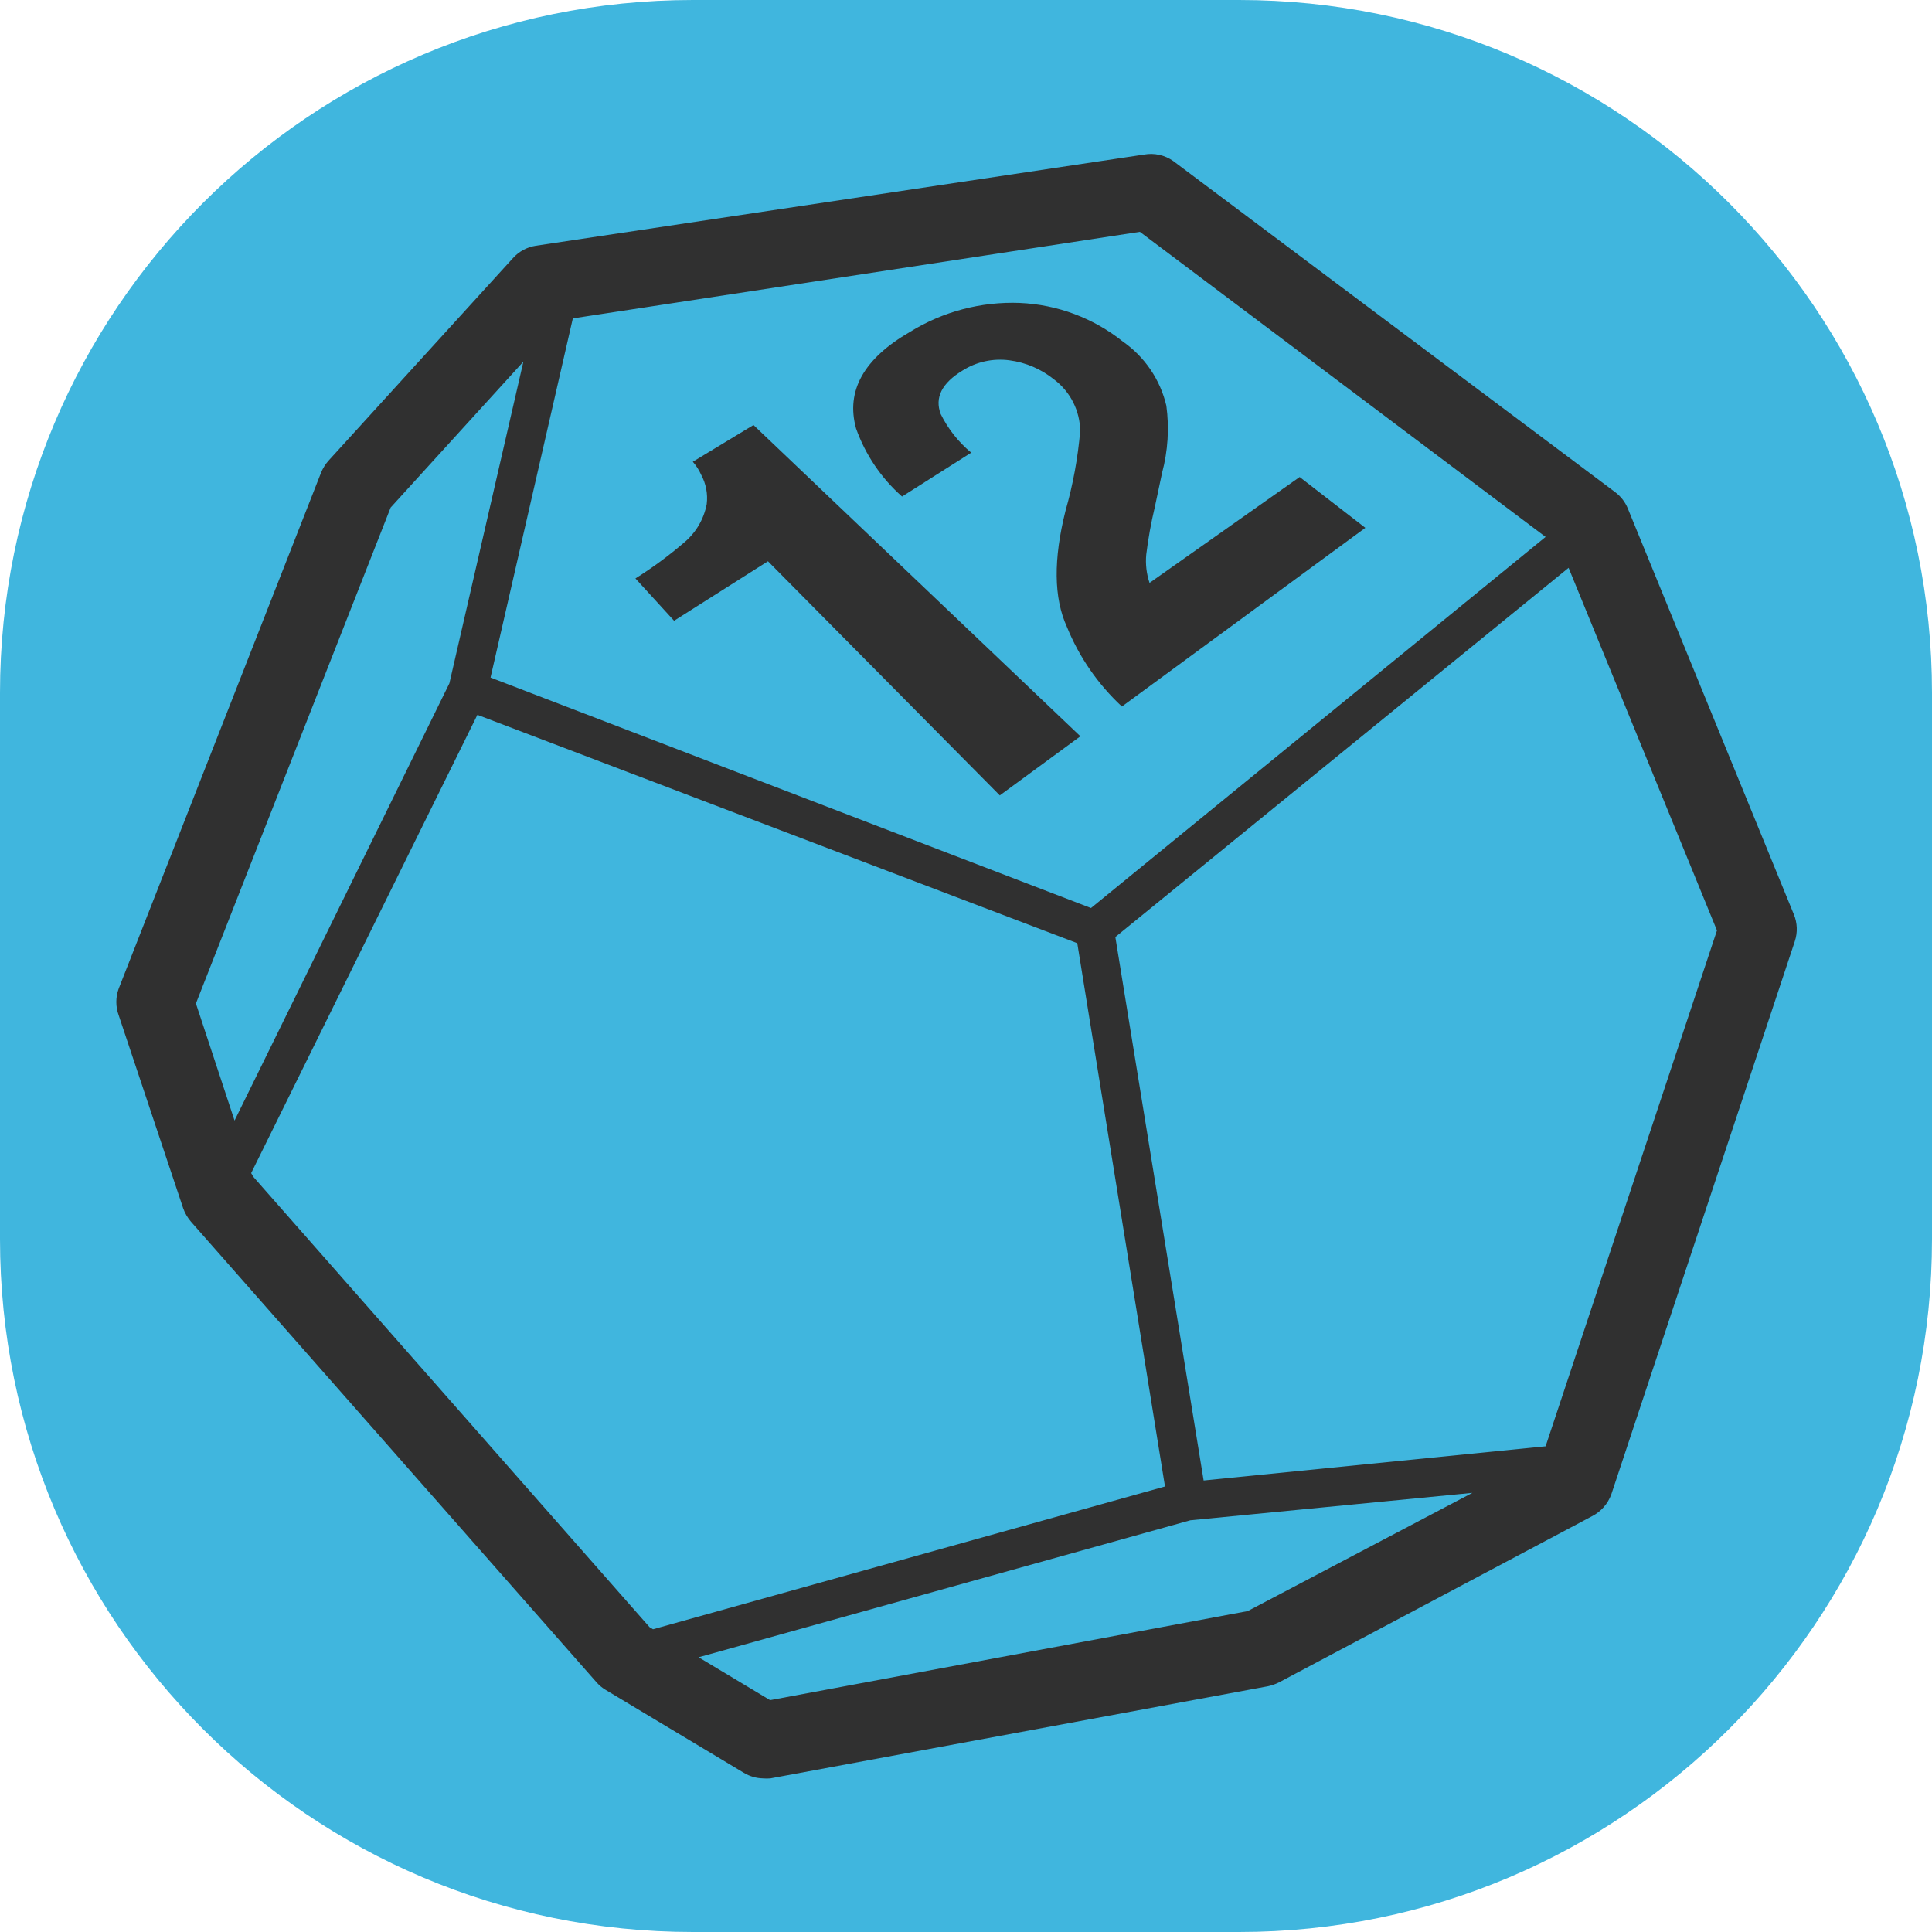
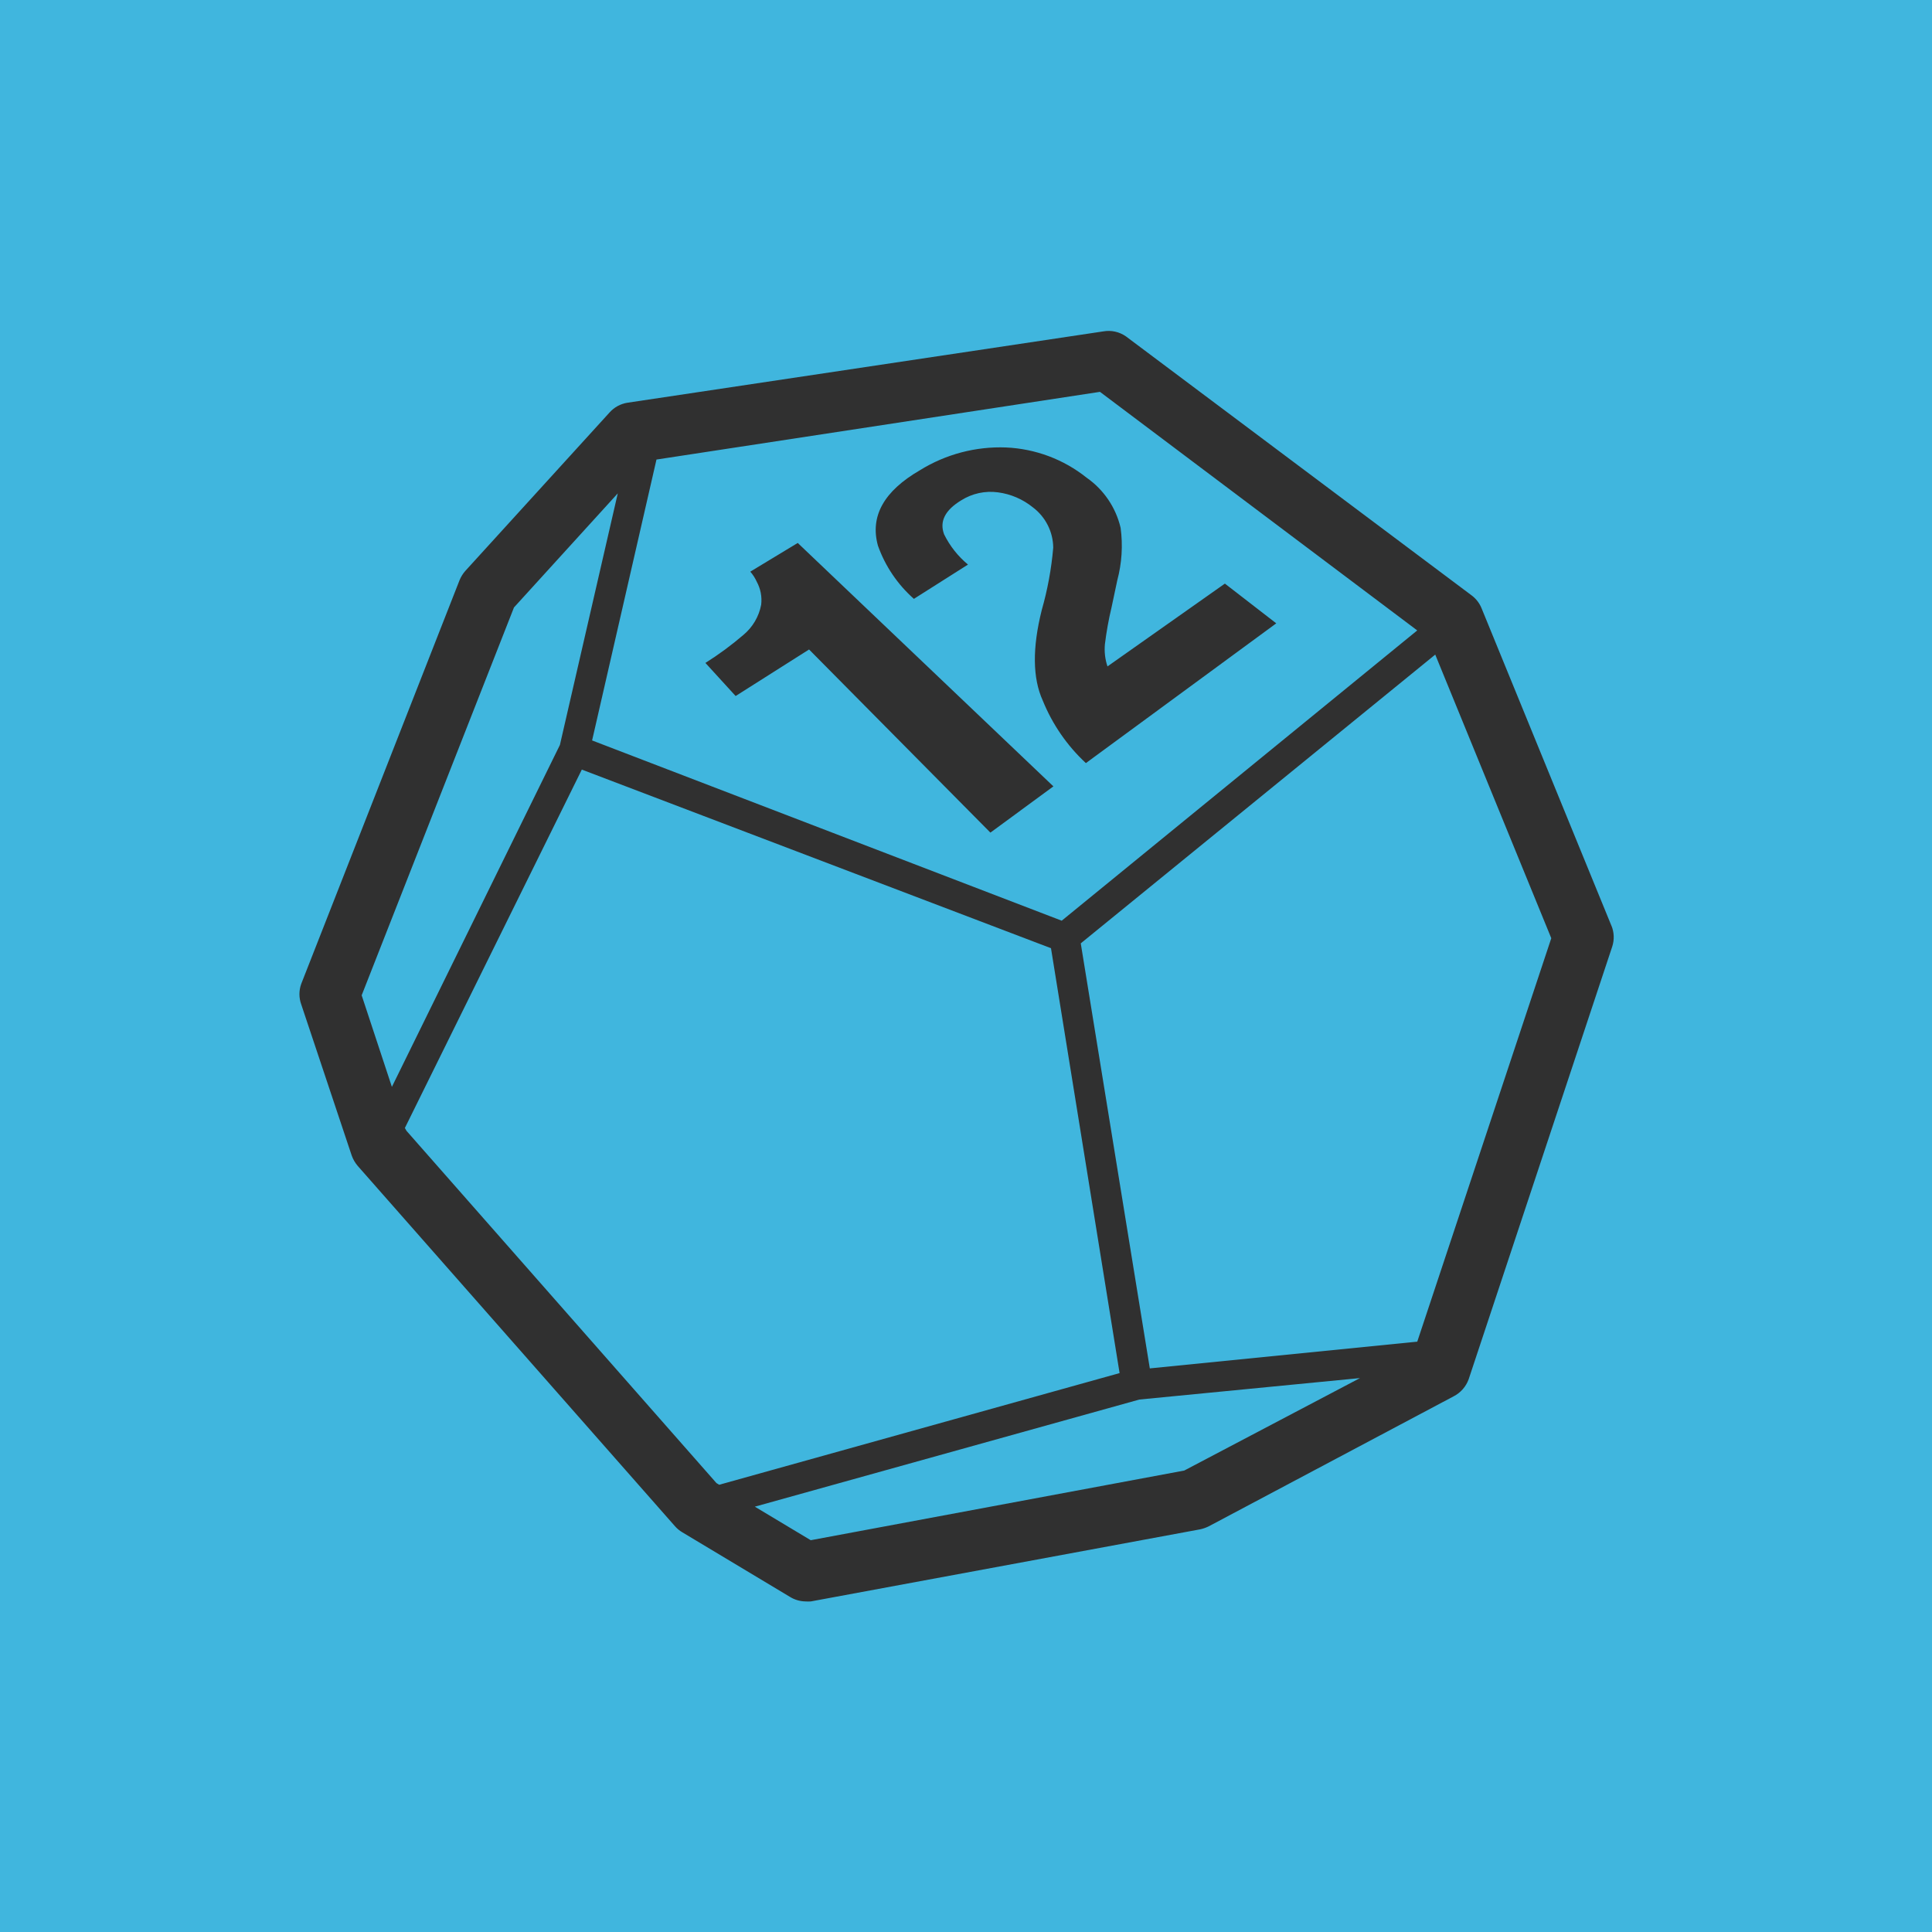
- <svg xmlns="http://www.w3.org/2000/svg" id="svg6" version="1.1" y="0px" x="0px" viewBox="0 0 100 100" fill="#000000" width="40px" height="40px">
-   <defs id="defs10" />
-   <rect ry="35.867" y="0" x="0" height="100" width="100" id="rect837" style="fill:#40b6de;fill-opacity:1;stroke:none;stroke-width:5.48;stop-color:#000000" />
-   <path style="stroke-width:1;stroke-miterlimit:4;stroke-dasharray:none;fill:#303030;fill-opacity:1" id="path4" d="M34.89,32.13l-2-2.19a21.09,21.09,0,0,0,2.51-1.85,3.42,3.42,0,0,0,1.18-2,2.54,2.54,0,0,0-.29-1.52,2.67,2.67,0,0,0-.43-.67L39,22,55.92,38.11l-4.17,3.06-12-12.12Zm20.33.31c-.68-1.49-.7-3.49-.07-6a21.7,21.7,0,0,0,.76-4.13,3.38,3.38,0,0,0-1.34-2.66,4.63,4.63,0,0,0-2.32-1,3.64,3.64,0,0,0-2.43.53c-1.07.65-1.45,1.4-1.13,2.25a6.11,6.11,0,0,0,1.58,2L46.69,25.7a8.49,8.49,0,0,1-2.38-3.52c-.54-1.95.4-3.62,2.79-5a10.07,10.07,0,0,1,5.69-1.5,9.19,9.19,0,0,1,5.33,2A5.61,5.61,0,0,1,60.37,21a8.86,8.86,0,0,1-.22,3.47l-.38,1.79a21.92,21.92,0,0,0-.44,2.44,3.57,3.57,0,0,0,.17,1.47l7.77-5.48,3.4,2.63-12.6,9.25A11.58,11.58,0,0,1,55.22,32.44ZM92.85,47.33l-8.59-21a2,2,0,0,0-.65-.85L60.72,8.33A2,2,0,0,0,59.22,8L27.73,12.72a2,2,0,0,0-1.18.64L17,23.85a2.15,2.15,0,0,0-.38.61L6.14,51.18a2,2,0,0,0,0,1.36l3.34,10a2.18,2.18,0,0,0,.4.69l21,23.85a2,2,0,0,0,.47.39l7.15,4.29a2,2,0,0,0,1,.29,2.31,2.31,0,0,0,.37,0l25.76-4.77a2.42,2.42,0,0,0,.57-.2L82.4,78.48a2.06,2.06,0,0,0,1-1.13L92.9,48.72A2,2,0,0,0,92.85,47.33ZM80,27.79,56.47,47,25.39,35.07l4.26-18.59L59,12ZM20.22,26.27l6.87-7.55L23.26,35.37,12.14,58l-2-6.06ZM13.11,60.91,13,60.72,24.71,37,55.76,48.82,60.3,76.94,33.8,84.33l-.18-.11ZM64.58,83.39,39.86,88l-3.7-2.22,25.45-7.09,14.6-1.42ZM80,74.86l-17.7,1.77L57.73,48.5,81.19,29.39l7.68,18.77Z" />
+ <svg xmlns="http://www.w3.org/2000/svg" width="40px" height="40px" fill="#000000" version="1.1" viewBox="0 0 100 100">
+   <rect width="100" height="100" ry="0" fill="#40b6de" stop-color="#000000" />
+   <path d="m38.076 36.026-1.564-1.713a16.494 16.494 0 0 0 1.963-1.447 2.675 2.675 0 0 0 0.923-1.564 1.986 1.986 0 0 0-0.227-1.189 2.088 2.088 0 0 0-0.336-0.524l2.456-1.486 13.233 12.6-3.261 2.393-9.386-9.479zm15.9 0.242c-0.532-1.165-0.547-2.729-0.055-4.693a16.971 16.971 0 0 0 0.594-3.23 2.643 2.643 0 0 0-1.048-2.08 3.621 3.621 0 0 0-1.815-0.782 2.847 2.847 0 0 0-1.901 0.415c-0.837 0.508-1.134 1.095-0.884 1.76a4.779 4.779 0 0 0 1.236 1.564l-2.8 1.775a6.64 6.64 0 0 1-1.861-2.753c-0.422-1.525 0.313-2.831 2.182-3.91a7.876 7.876 0 0 1 4.45-1.173 7.188 7.188 0 0 1 4.169 1.564 4.388 4.388 0 0 1 1.76 2.596 6.929 6.929 0 0 1-0.172 2.714l-0.297 1.4a17.144 17.144 0 0 0-0.344 1.908 2.792 2.792 0 0 0 0.133 1.15l6.077-4.286 2.659 2.057-9.854 7.234a9.057 9.057 0 0 1-2.229-3.23zm29.43 11.645-6.718-16.424a1.564 1.564 0 0 0-0.508-0.665l-17.902-13.413a1.564 1.564 0 0 0-1.173-0.258l-24.628 3.692a1.564 1.564 0 0 0-0.923 0.501l-7.469 8.204a1.681 1.681 0 0 0-0.297 0.477l-8.196 20.897a1.564 1.564 0 0 0 0 1.064l2.612 7.821a1.705 1.705 0 0 0 0.313 0.54l16.424 18.653a1.564 1.564 0 0 0 0.368 0.305l5.592 3.355a1.564 1.564 0 0 0 0.782 0.227 1.807 1.807 0 0 0 0.289 0l20.147-3.731a1.893 1.893 0 0 0 0.446-0.156l12.67-6.726a1.611 1.611 0 0 0 0.782-0.884l7.43-22.392a1.564 1.564 0 0 0-0.039-1.087zm-10.05-15.282-18.402 15.024-24.307-9.33 3.332-14.539 22.955-3.504zm-46.753-1.189 5.373-5.905-2.995 13.021-8.697 17.698-1.564-4.739zm-5.561 27.092-0.086-0.149 9.159-18.551 24.284 9.245 3.551 21.992-20.725 5.78-0.141-0.086zm40.255 17.581-19.333 3.606-2.894-1.736 19.904-5.545 11.419-1.111zm12.06-6.671-13.843 1.384-3.574-22 18.348-14.946 6.006 14.68z" fill="#303030" />
</svg>
